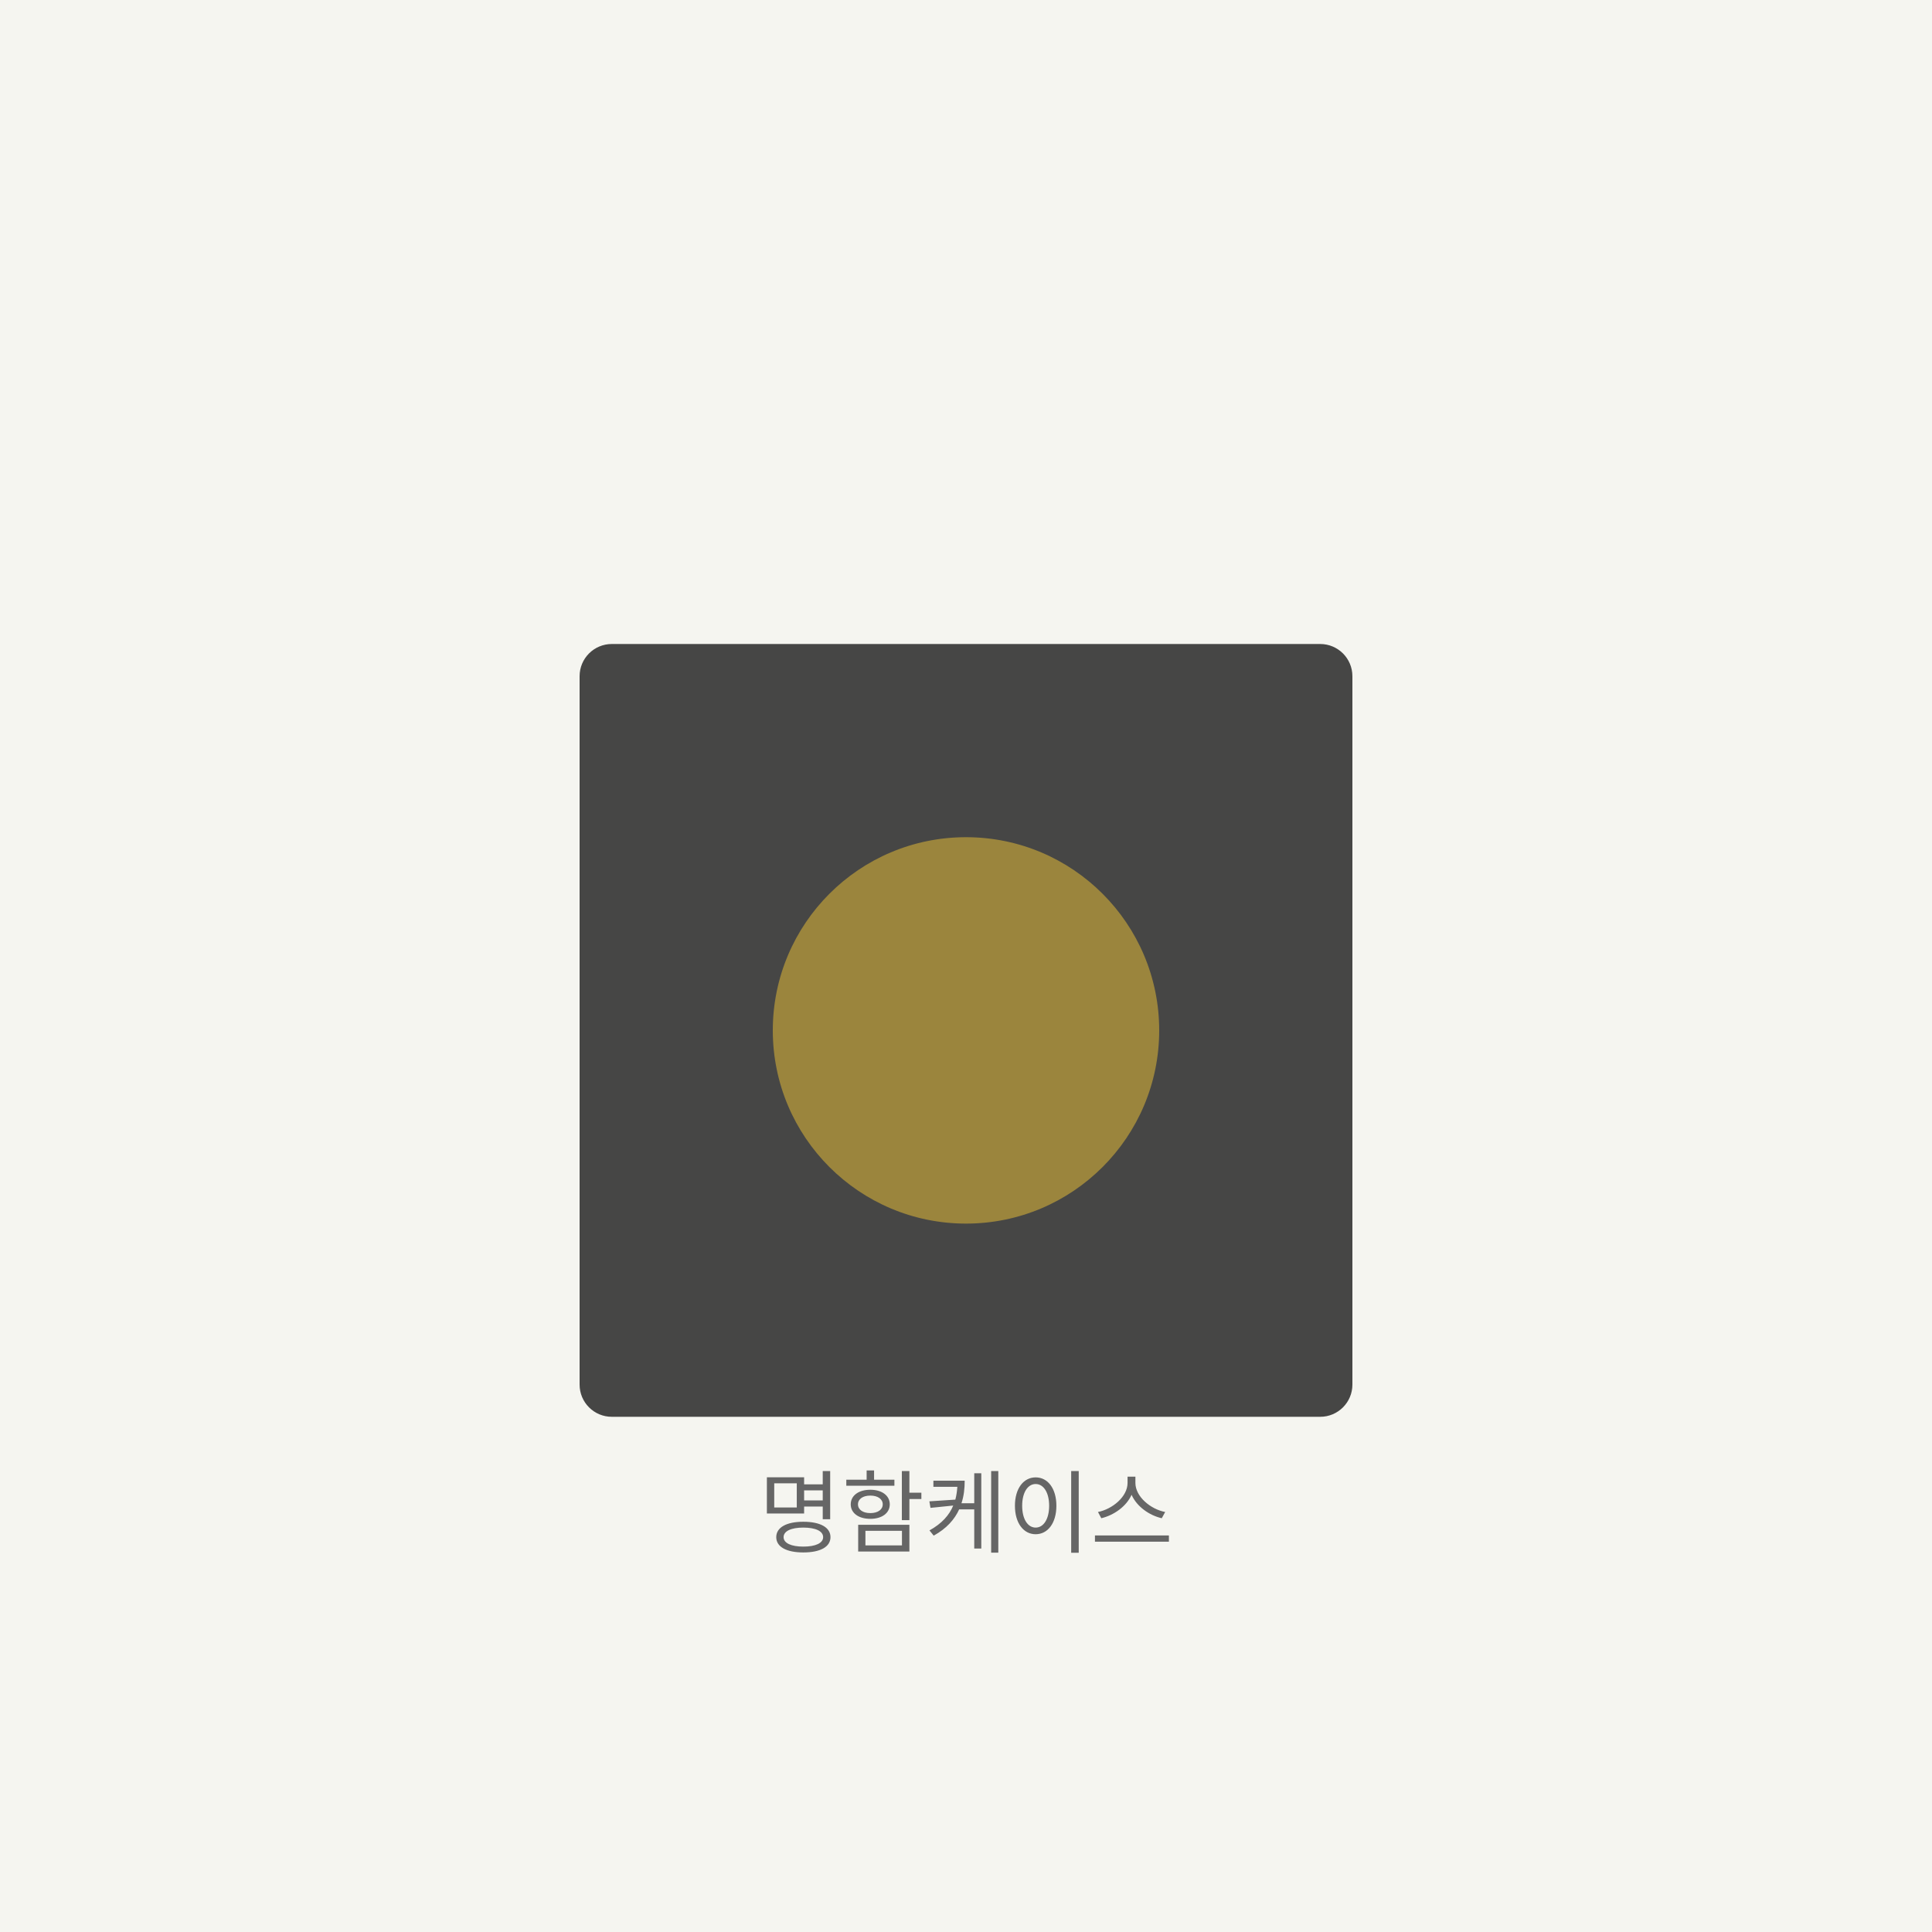
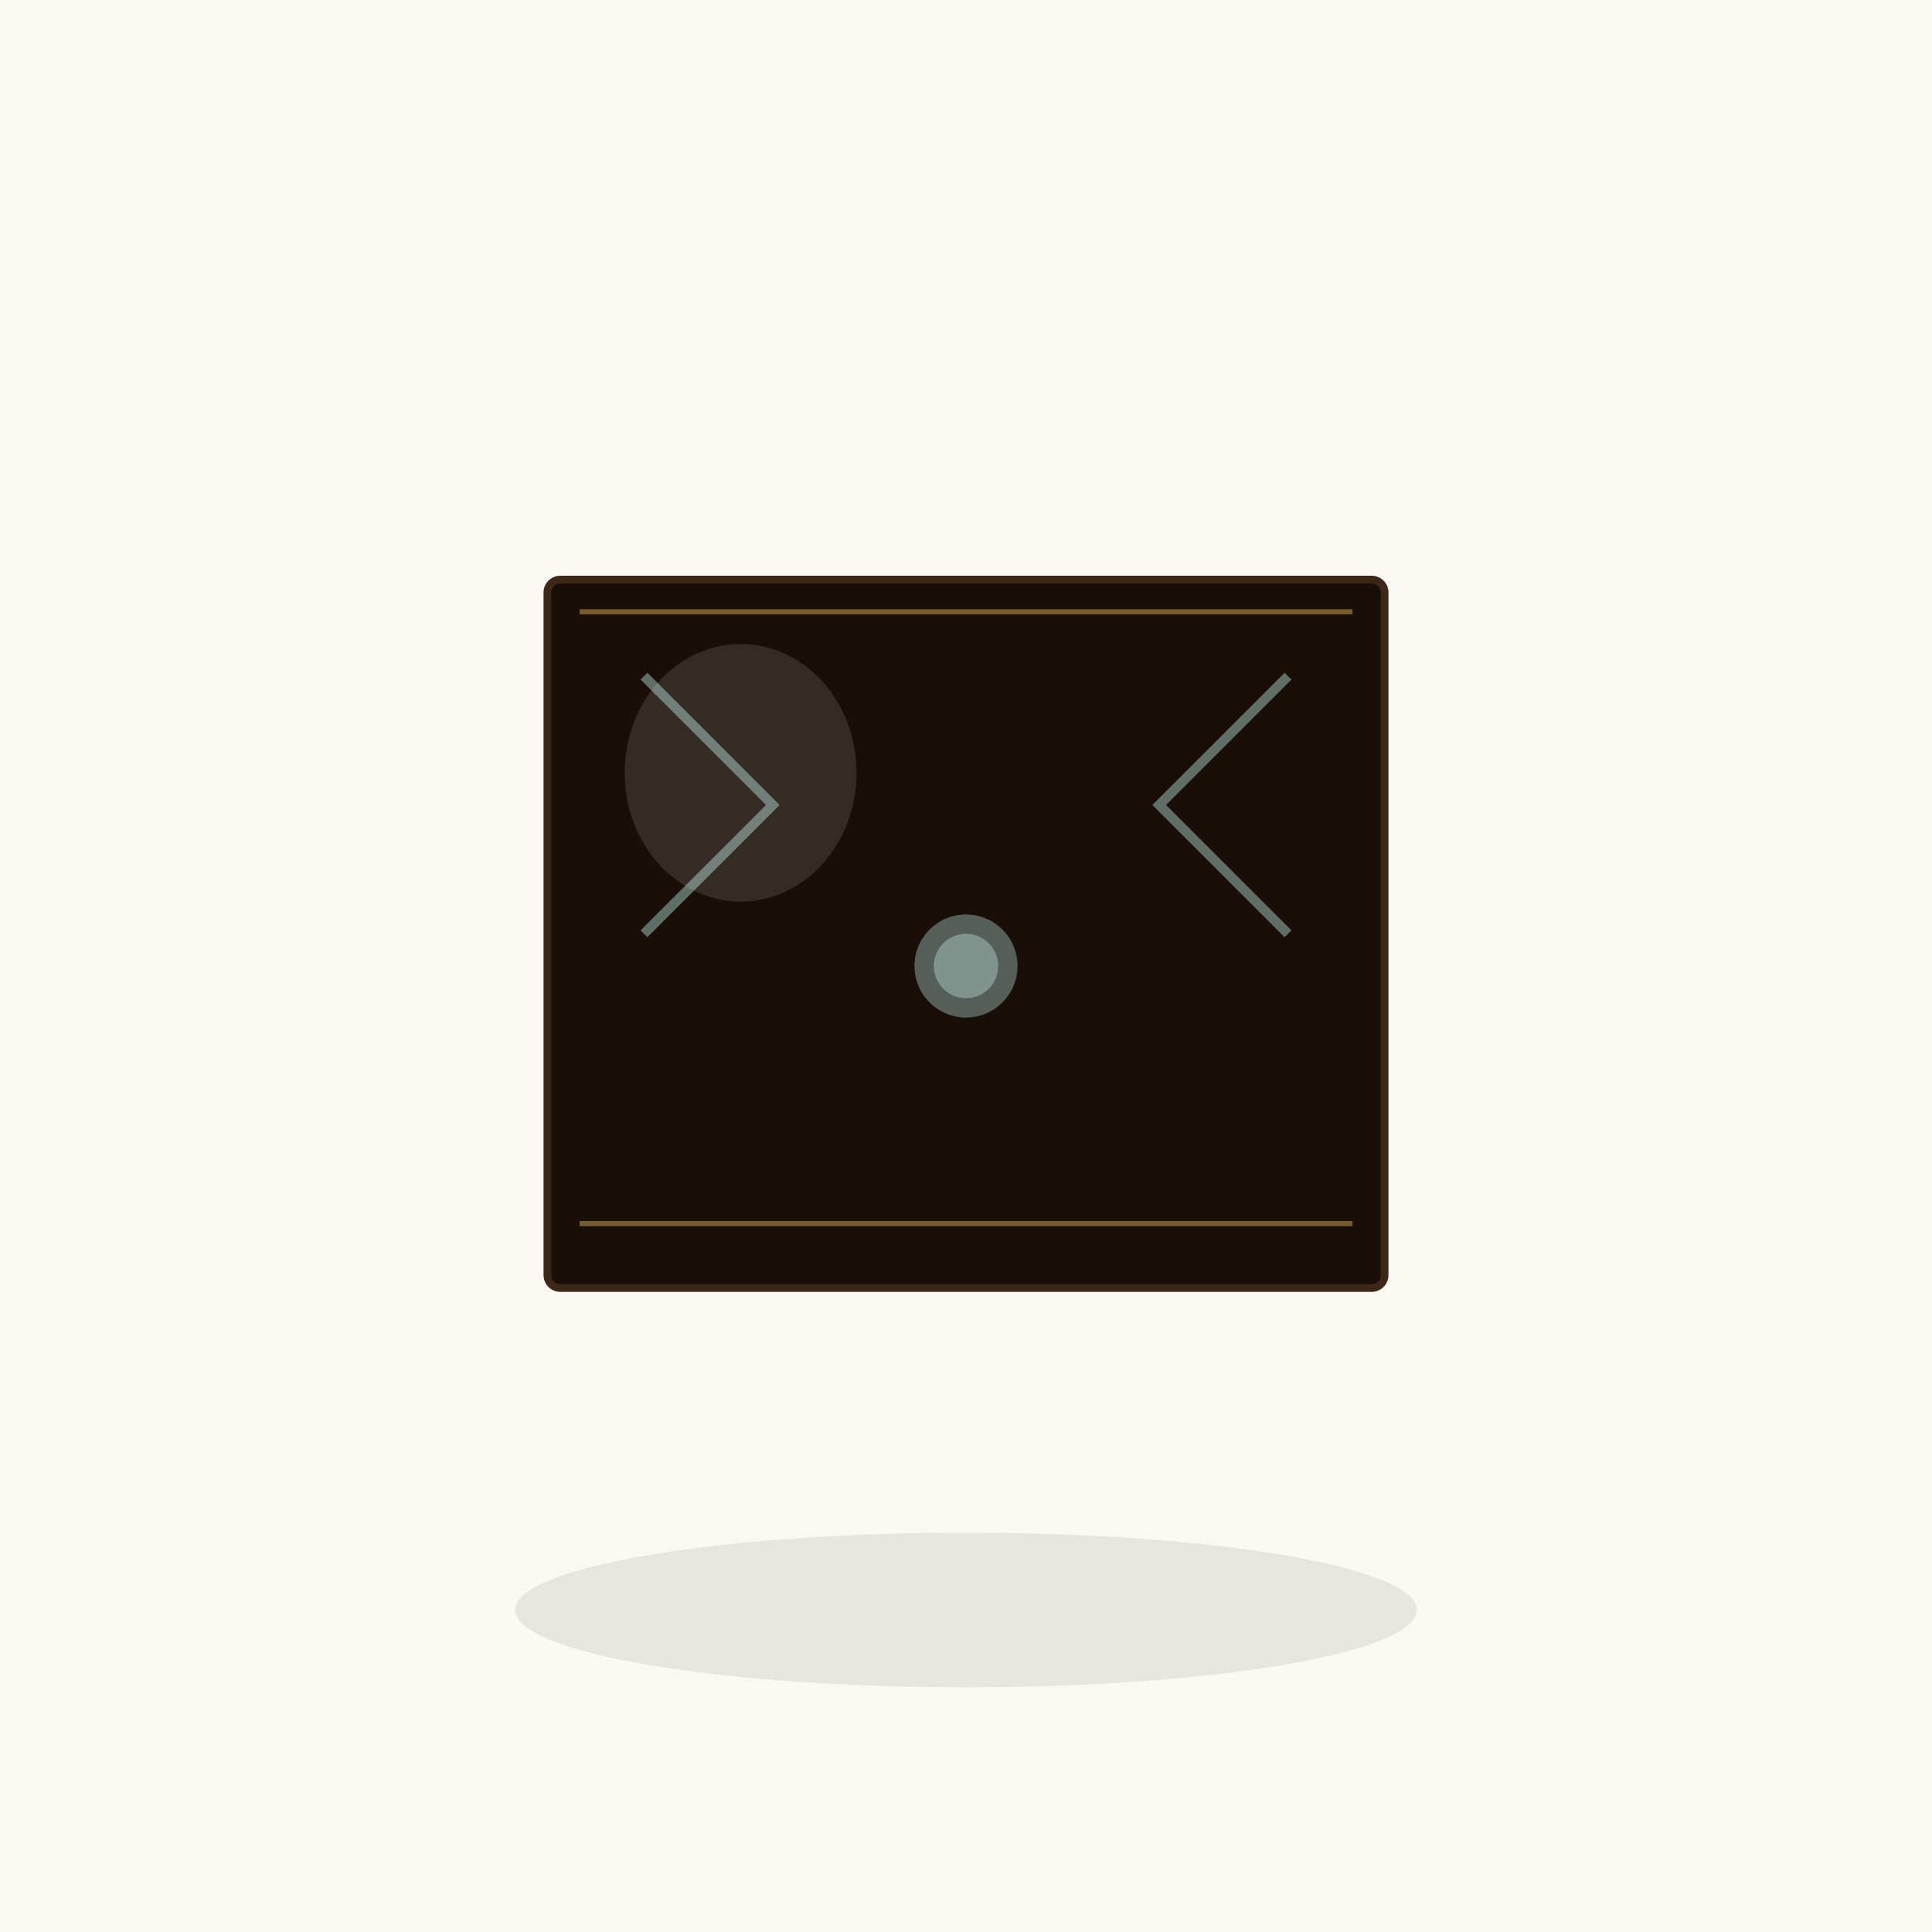
- <svg xmlns="http://www.w3.org/2000/svg" width="300" height="300">
-   <rect width="300" height="300" fill="#f5f5f0" />
-   <rect x="90" y="100" width="120" height="120" fill="#1a1a1a" opacity="0.8" rx="5" />
-   <circle cx="150" cy="160" r="30" fill="#d4af37" opacity="0.6" />
-   <text x="150" y="240" font-family="Arial" font-size="14" text-anchor="middle" fill="#666">명함케이스</text>
+ <svg xmlns="http://www.w3.org/2000/svg" width="300" height="300" viewBox="0 0 300 300">
+   <rect width="300" height="300" fill="#faf8f3" />
+   <ellipse cx="150" cy="250" rx="70" ry="12" fill="#000" opacity="0.08" />
+   <rect x="85" y="90" width="130" height="110" fill="#1a0f08" stroke="#3d2817" stroke-width="1.2" rx="2" />
+   <path d="M 100 105 L 120 125 L 100 145" fill="none" stroke="#8faea8" stroke-width="1.5" opacity="0.6" />
+   <path d="M 200 105 L 180 125 L 200 145" fill="none" stroke="#8faea8" stroke-width="1.5" opacity="0.6" />
+   <circle cx="150" cy="150" r="8" fill="#8faea8" opacity="0.5" />
+   <circle cx="150" cy="150" r="5" fill="#9db8b3" opacity="0.6" />
+   <line x1="90" y1="95" x2="210" y2="95" stroke="#d4a555" stroke-width="0.8" opacity="0.5" />
+   <line x1="90" y1="190" x2="210" y2="190" stroke="#d4a555" stroke-width="0.8" opacity="0.5" />
+   <ellipse cx="115" cy="120" rx="18" ry="20" fill="#fff" opacity="0.12" />
</svg>
